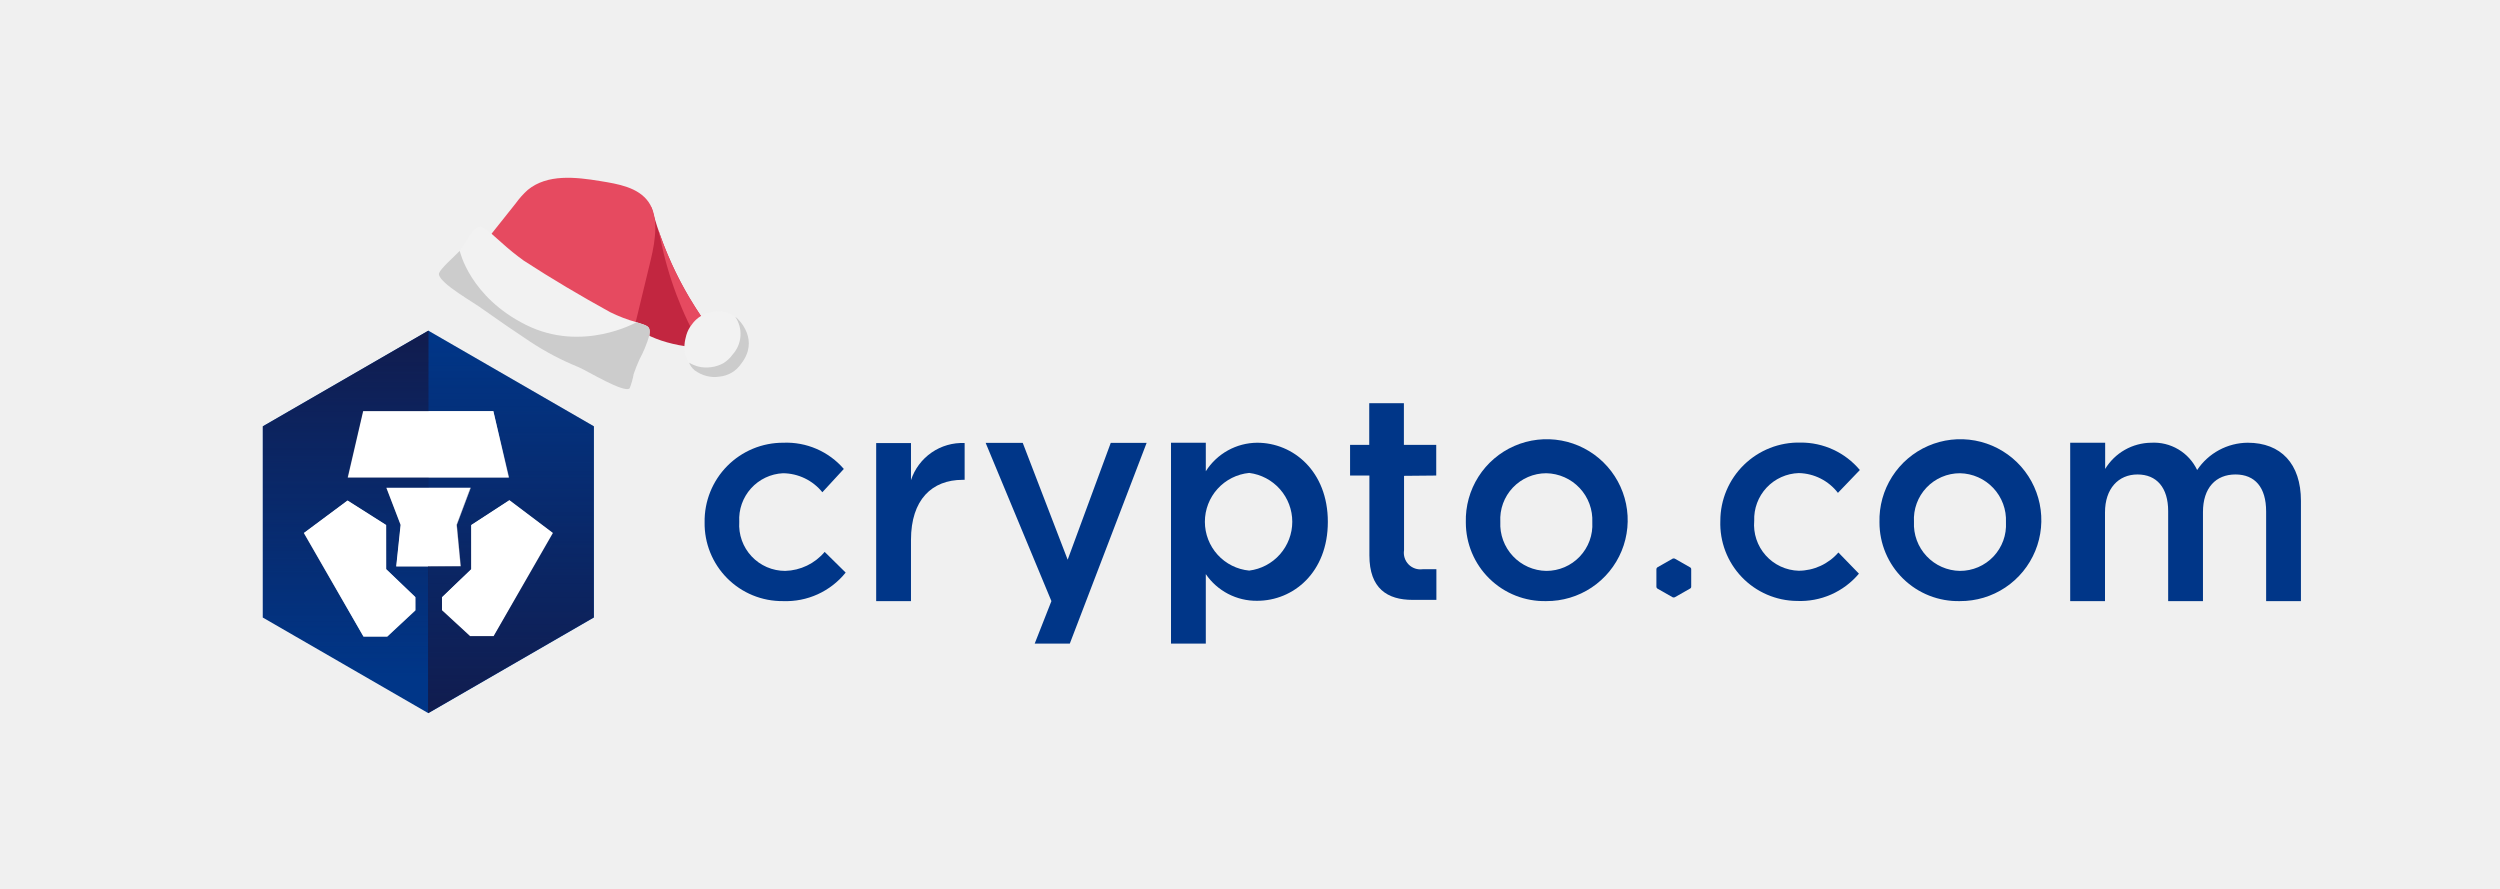
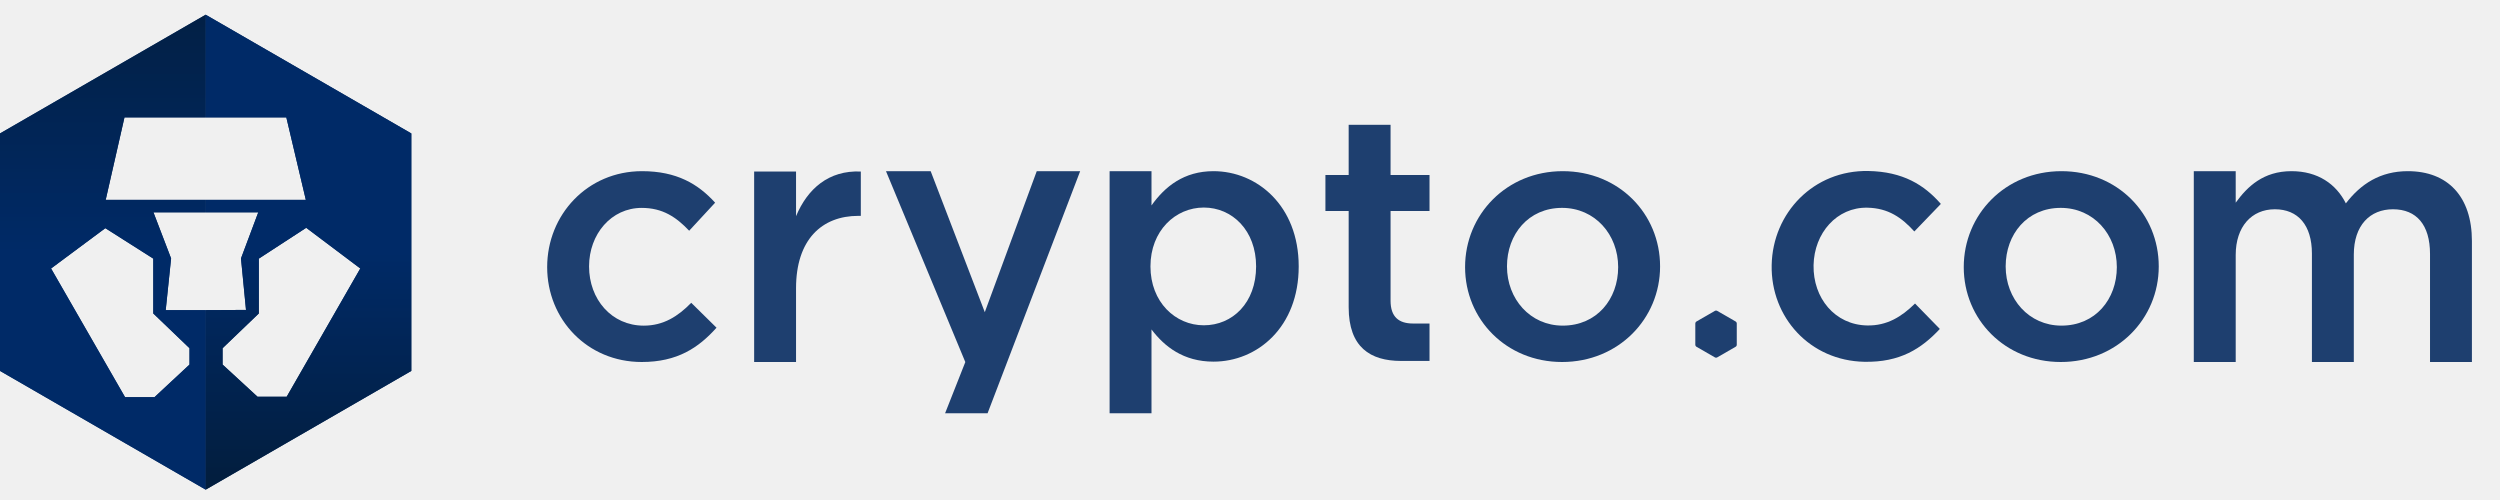
- <svg xmlns="http://www.w3.org/2000/svg" width="450" height="160" viewBox="0 0 450 160" fill="none">
-   <path d="M77.101 59.518L47.297 76.738V111.151L77.101 128.372L106.906 111.151V76.738L77.101 59.518ZM65.346 74.006H88.803L91.563 85.956H62.559L65.346 74.006ZM74.756 109.882L69.706 114.601H65.428L54.693 95.973L62.559 90.123L69.512 94.538V102.486L74.756 107.509V109.882ZM71.306 101.989L72.107 94.51L69.54 87.832H84.718L82.235 94.51L82.952 101.962H71.306V101.989ZM88.858 114.546H84.608L79.558 109.882V107.509L84.801 102.486V94.538L91.672 90.067L99.51 95.973L88.858 114.546Z" fill="#003688" />
-   <path d="M140.933 108.199C139.069 108.217 137.22 107.862 135.495 107.155C133.77 106.448 132.204 105.402 130.89 104.08C129.576 102.758 128.54 101.187 127.842 99.458C127.145 97.729 126.801 95.878 126.83 94.014C126.801 92.139 127.146 90.277 127.845 88.537C128.544 86.797 129.583 85.213 130.901 83.879C132.22 82.546 133.791 81.489 135.523 80.769C137.254 80.05 139.113 79.683 140.988 79.691C143.043 79.604 145.091 79.984 146.979 80.801C148.867 81.618 150.545 82.852 151.889 84.41L148.025 88.605C147.169 87.546 146.089 86.69 144.863 86.098C143.636 85.507 142.294 85.194 140.933 85.183C139.84 85.236 138.769 85.504 137.781 85.974C136.793 86.443 135.908 87.104 135.176 87.917C134.445 88.731 133.882 89.681 133.52 90.713C133.158 91.745 133.004 92.839 133.067 93.931C132.992 95.064 133.15 96.2 133.532 97.269C133.914 98.338 134.512 99.317 135.288 100.145C136.065 100.974 137.004 101.633 138.046 102.083C139.088 102.534 140.211 102.764 141.346 102.762C142.703 102.723 144.037 102.399 145.259 101.809C146.481 101.219 147.565 100.378 148.439 99.34L152.22 103.065C150.87 104.742 149.145 106.08 147.185 106.971C145.225 107.863 143.084 108.283 140.933 108.199Z" fill="#003688" />
-   <path d="M163.977 108.199H157.712V79.746H163.977V86.425C164.637 84.41 165.938 82.667 167.682 81.461C169.426 80.255 171.517 79.653 173.635 79.746V86.37H173.276C167.757 86.37 163.977 89.93 163.977 97.188V108.199Z" fill="#003688" />
-   <path d="M206.393 79.719L192.567 115.843H186.247L189.255 108.199L177.416 79.719H184.094L192.18 100.747L199.935 79.719H206.393Z" fill="#003688" />
-   <path d="M226.29 108.143C224.473 108.166 222.678 107.739 221.065 106.902C219.453 106.064 218.072 104.841 217.045 103.342V115.843H210.781V79.691H217.045V84.824C218.034 83.263 219.398 81.975 221.013 81.079C222.628 80.182 224.442 79.705 226.29 79.691C232.775 79.691 239.012 84.824 239.012 93.931C239.012 103.038 232.803 108.143 226.29 108.143ZM224.855 85.127C222.671 85.34 220.644 86.358 219.169 87.983C217.695 89.607 216.878 91.723 216.878 93.917C216.878 96.112 217.695 98.227 219.169 99.852C220.644 101.477 222.671 102.495 224.855 102.707C226.996 102.438 228.966 101.397 230.394 99.778C231.822 98.16 232.61 96.076 232.61 93.917C232.61 91.759 231.822 89.675 230.394 88.056C228.966 86.438 226.996 85.396 224.855 85.127Z" fill="#003688" />
-   <path d="M252.728 85.652V99.036C252.654 99.498 252.689 99.97 252.831 100.415C252.973 100.86 253.218 101.266 253.545 101.599C253.873 101.932 254.275 102.183 254.718 102.332C255.16 102.482 255.632 102.525 256.094 102.458H258.55V107.978H254.273C249.72 107.978 246.491 105.935 246.491 99.975V85.597H243.013V80.077H246.463V72.571H252.7V80.077H258.523V85.597L252.728 85.652Z" fill="#003688" />
-   <path d="M278.337 108.199C276.448 108.243 274.569 107.908 272.811 107.215C271.053 106.522 269.452 105.483 268.102 104.161C266.751 102.839 265.68 101.26 264.949 99.518C264.219 97.775 263.845 95.903 263.849 94.014C263.772 91.113 264.563 88.255 266.12 85.807C267.677 83.359 269.93 81.431 272.59 80.271C275.25 79.111 278.195 78.772 281.049 79.296C283.903 79.821 286.535 81.186 288.608 83.216C290.682 85.246 292.102 87.848 292.687 90.691C293.272 93.533 292.994 96.485 291.891 99.168C290.788 101.852 288.908 104.145 286.494 105.754C284.079 107.363 281.239 108.214 278.337 108.199ZM278.337 85.183C277.209 85.181 276.093 85.41 275.057 85.855C274.02 86.3 273.086 86.952 272.31 87.771C271.535 88.59 270.935 89.559 270.548 90.618C270.161 91.678 269.994 92.805 270.058 93.931C270.002 95.059 270.174 96.187 270.563 97.247C270.953 98.307 271.551 99.278 272.324 100.102C273.096 100.926 274.027 101.587 275.06 102.044C276.093 102.5 277.208 102.745 278.337 102.762C279.465 102.764 280.581 102.535 281.618 102.09C282.654 101.645 283.588 100.993 284.363 100.174C285.138 99.354 285.738 98.385 286.126 97.326C286.513 96.267 286.68 95.14 286.616 94.014C286.668 92.887 286.494 91.76 286.103 90.702C285.712 89.643 285.113 88.674 284.341 87.85C283.569 87.027 282.64 86.367 281.609 85.909C280.578 85.45 279.465 85.204 278.337 85.183Z" fill="#003688" />
-   <path d="M352.793 108.199C350.904 108.243 349.025 107.908 347.267 107.215C345.509 106.522 343.908 105.483 342.558 104.161C341.207 102.839 340.136 101.26 339.405 99.518C338.675 97.775 338.301 95.903 338.305 94.014C338.228 91.113 339.019 88.255 340.576 85.807C342.133 83.359 344.386 81.431 347.046 80.271C349.706 79.111 352.651 78.772 355.505 79.296C358.359 79.821 360.991 81.186 363.065 83.216C365.138 85.246 366.558 87.848 367.143 90.691C367.728 93.533 367.45 96.485 366.347 99.168C365.244 101.852 363.364 104.145 360.95 105.754C358.535 107.363 355.695 108.214 352.793 108.199ZM352.793 85.183C351.665 85.181 350.549 85.41 349.513 85.855C348.476 86.3 347.542 86.952 346.767 87.771C345.991 88.59 345.392 89.559 345.005 90.618C344.617 91.678 344.45 92.805 344.514 93.931C344.459 95.059 344.63 96.187 345.02 97.247C345.409 98.307 346.008 99.278 346.781 100.102C347.553 100.926 348.483 101.587 349.516 102.044C350.549 102.5 351.664 102.745 352.793 102.762C353.921 102.764 355.037 102.535 356.074 102.09C357.11 101.645 358.045 100.993 358.82 100.174C359.595 99.354 360.194 98.385 360.582 97.326C360.969 96.267 361.136 95.14 361.072 94.014C361.124 92.887 360.95 91.76 360.559 90.702C360.168 89.643 359.569 88.674 358.797 87.85C358.025 87.027 357.096 86.367 356.065 85.909C355.034 85.45 353.921 85.204 352.793 85.183Z" fill="#003688" />
-   <path d="M404.593 79.691C410.554 79.691 414.169 83.472 414.169 90.15V108.199H407.904V92.054C407.904 87.722 405.89 85.404 402.385 85.404C398.88 85.404 396.534 87.777 396.534 92.165V108.199H390.27V91.999C390.27 87.777 388.2 85.404 384.751 85.404C381.301 85.404 378.9 87.97 378.9 92.22V108.199H372.635V79.691H378.928V84.41C379.794 82.986 381.008 81.805 382.457 80.979C383.905 80.154 385.54 79.71 387.207 79.691C388.919 79.592 390.622 80.007 392.097 80.882C393.572 81.757 394.752 83.053 395.486 84.603C396.487 83.103 397.84 81.87 399.428 81.014C401.015 80.157 402.789 79.703 404.593 79.691Z" fill="#003688" />
-   <path d="M304.417 102.458V105.604C304.419 105.672 304.402 105.74 304.368 105.798C304.334 105.857 304.283 105.904 304.223 105.936L301.463 107.509C301.403 107.536 301.337 107.55 301.271 107.55C301.204 107.55 301.138 107.536 301.077 107.509L298.318 105.936C298.265 105.899 298.221 105.849 298.192 105.791C298.163 105.733 298.15 105.669 298.152 105.604V102.458C298.15 102.394 298.163 102.33 298.192 102.272C298.221 102.214 298.265 102.164 298.318 102.127L301.077 100.554C301.138 100.527 301.204 100.513 301.271 100.513C301.337 100.513 301.403 100.527 301.463 100.554L304.223 102.127C304.283 102.158 304.334 102.206 304.368 102.265C304.402 102.324 304.419 102.391 304.417 102.458Z" fill="#003688" />
-   <path d="M323.458 108.171C321.597 108.154 319.758 107.764 318.05 107.024C316.342 106.285 314.8 105.211 313.514 103.866C312.228 102.52 311.224 100.931 310.562 99.192C309.9 97.452 309.593 95.598 309.66 93.738C309.663 91.86 310.041 90.002 310.772 88.272C311.503 86.542 312.572 84.976 313.916 83.665C315.261 82.354 316.853 81.325 318.601 80.638C320.348 79.951 322.215 79.619 324.093 79.663C326.127 79.648 328.139 80.084 329.986 80.938C331.832 81.792 333.467 83.043 334.773 84.603L330.827 88.715C329.994 87.634 328.93 86.753 327.712 86.137C326.494 85.521 325.154 85.185 323.789 85.155C322.697 85.187 321.622 85.435 320.626 85.885C319.63 86.334 318.733 86.976 317.986 87.774C317.24 88.572 316.659 89.51 316.276 90.533C315.894 91.557 315.718 92.646 315.759 93.738C315.661 94.861 315.792 95.992 316.147 97.062C316.502 98.133 317.071 99.119 317.821 99.962C318.57 100.804 319.483 101.484 320.505 101.961C321.526 102.438 322.635 102.701 323.762 102.734C325.118 102.726 326.457 102.429 327.69 101.862C328.922 101.296 330.02 100.474 330.91 99.45L334.607 103.259C333.249 104.876 331.537 106.16 329.605 107.012C327.672 107.863 325.568 108.26 323.458 108.171Z" fill="#003688" />
-   <path d="M82.235 94.455L84.746 87.777H69.54L72.107 94.455L71.334 101.962H77.129L82.952 101.907L82.235 94.455Z" fill="white" />
-   <path d="M91.7 90.012L84.829 94.483V102.431L79.558 107.481V109.854L84.635 114.491H88.858L99.538 95.918L91.7 90.012Z" fill="white" />
-   <path d="M88.803 74.006H65.345L62.613 85.956H91.645L88.803 74.006Z" fill="white" />
-   <path d="M69.513 94.483L62.558 90.067L54.693 95.918L65.428 114.546H69.706L74.783 109.854V107.481L69.513 102.431V94.483Z" fill="white" />
-   <path d="M77.101 59.518V74.006H88.803L91.563 85.956H77.047V87.777H84.663L82.179 94.455L82.897 101.907H77.047V128.344L106.851 111.124V76.711L77.101 59.518ZM88.858 114.491H84.608L79.558 109.827V107.454L84.801 102.431V94.483L91.672 90.012L99.51 95.918L88.858 114.491Z" fill="url(#paint0_linear_1358_4005)" />
-   <path d="M71.306 101.934L72.107 94.455L69.54 87.777H77.101V85.956H62.613L65.373 74.006H77.129V59.518L47.325 76.738V111.151L77.129 128.372V101.934H71.306ZM74.756 109.827L69.706 114.546H65.428L54.693 95.918L62.558 90.067L69.512 94.483V102.431L74.756 107.454V109.827Z" fill="url(#paint1_linear_1358_4005)" />
-   <path d="M117.273 37.305C119.698 46.522 124.155 55.08 130.317 62.351C125.536 63.146 118.563 61.997 114.71 59.16C112.904 57.864 111.392 56.202 110.273 54.281C109.154 52.361 108.452 50.226 108.214 48.016L117.273 37.305Z" fill="#C22640" />
-   <path d="M128.399 59.956C124.092 54.338 120.744 48.046 118.492 41.335C119.155 44.287 118.863 42.89 118.863 42.89C120.24 49.816 122.745 56.468 126.278 62.581C126.985 62.616 127.693 62.616 128.399 62.581C129.018 62.581 129.636 62.475 130.255 62.377C129.628 61.591 129.009 60.787 128.399 59.956Z" fill="#E64A60" />
-   <path d="M92.828 36.607C93.461 35.725 94.187 34.913 94.993 34.185C98.528 31.287 103.592 31.861 108.073 32.595C111.254 33.116 114.886 33.708 116.742 36.368C118.598 39.028 117.971 43.217 117.175 46.602L113.994 59.761L108.735 63.058C99.877 59.014 91.655 53.703 84.326 47.292L92.828 36.607Z" fill="#E64A60" />
-   <path d="M79.006 49.404C79.262 51.109 85.378 54.485 86.809 55.59C89.646 57.614 92.51 59.558 95.409 61.494C98.167 63.317 101.101 64.859 104.166 66.098C105.598 66.69 112.43 70.879 113.34 69.889C113.666 69.068 113.905 68.215 114.056 67.344C114.356 66.46 114.736 65.497 115.107 64.693C115.841 63.331 116.433 61.898 116.875 60.416C117.193 58.577 116.46 58.648 114.568 58.003C112.924 57.545 111.326 56.932 109.796 56.173C104.493 53.248 99.35 50.208 94.286 46.92C92.917 45.934 91.604 44.871 90.353 43.739C89.567 43.12 87.296 40.761 86.403 40.796C85.051 40.796 83.522 44.252 82.753 45.153C81.984 46.054 78.847 48.67 79.006 49.404Z" fill="#F2F2F2" />
-   <path d="M123.547 60.292C123.75 59.602 124.086 58.96 124.537 58.4C124.958 57.798 125.5 57.289 126.128 56.907C126.76 56.517 127.463 56.255 128.196 56.138C128.937 55.992 129.7 55.992 130.441 56.138C131.199 56.35 131.908 56.711 132.526 57.199C133.119 57.676 136.724 61.29 133.41 65.532C132.971 66.181 132.394 66.724 131.72 67.123C131.046 67.522 130.292 67.766 129.513 67.839C128.732 67.96 127.936 67.921 127.171 67.724C126.407 67.518 125.688 67.174 125.05 66.708C124.501 66.151 124.061 65.498 123.751 64.781C122.752 63.058 123.344 61.043 123.547 60.292Z" fill="#F2F2F2" />
-   <path d="M79.006 49.404C79.262 51.109 85.378 54.485 86.809 55.59C89.646 57.614 92.51 59.558 95.409 61.494C98.167 63.317 101.101 64.859 104.166 66.098C105.598 66.69 112.43 70.879 113.34 69.889C113.666 69.068 113.905 68.215 114.056 67.344C114.356 66.46 114.736 65.497 115.107 64.693C115.841 63.331 116.433 61.898 116.875 60.415C117.193 58.577 116.46 58.648 114.568 58.003C114.568 58.003 104.847 63.544 94.693 58.489C84.538 53.434 82.753 45.153 82.753 45.153C81.975 46.019 78.847 48.67 79.006 49.404Z" fill="#CCCCCC" />
-   <path d="M132.526 57.154L132.358 57.039C133.041 58.053 133.368 59.264 133.286 60.484C133.204 61.703 132.719 62.86 131.908 63.774C131.453 64.413 130.876 64.957 130.211 65.373C129.53 65.751 128.783 65.994 128.01 66.089C127.23 66.206 126.434 66.167 125.668 65.974C125.095 65.813 124.546 65.579 124.033 65.276C124.248 65.816 124.594 66.293 125.041 66.664C125.679 67.13 126.398 67.474 127.162 67.68C127.927 67.877 128.723 67.916 129.504 67.795C130.283 67.722 131.037 67.477 131.711 67.079C132.385 66.68 132.962 66.137 133.401 65.488C136.724 61.246 133.118 57.632 132.526 57.154Z" fill="#CCCCCC" />
+ <svg xmlns="http://www.w3.org/2000/svg" width="120" height="24" viewBox="0 0 120 24" fill="none">
+   <path fill-rule="evenodd" clip-rule="evenodd" d="M30.802 17.376C28.192 17.376 26.264 15.332 26.264 12.821C26.264 10.31 28.192 8.216 30.818 8.216C32.481 8.216 33.512 8.832 34.326 9.729L33.08 11.075C32.464 10.428 31.816 9.979 30.802 9.979C29.338 9.979 28.275 11.242 28.275 12.788C28.275 14.367 29.355 15.631 30.901 15.631C31.849 15.631 32.547 15.182 33.179 14.534L34.393 15.73C33.529 16.694 32.514 17.376 30.802 17.376" fill="#1E3F6F" />
+   <path fill-rule="evenodd" clip-rule="evenodd" d="M38.21 17.376H36.199V8.233H38.21V10.377C38.759 9.064 39.773 8.166 41.319 8.233V10.361H41.202C39.441 10.361 38.21 11.508 38.21 13.835V17.376Z" fill="#1E3F6F" />
+   <path fill-rule="evenodd" clip-rule="evenodd" d="M51.848 8.216L47.403 19.838H45.364L46.335 17.379L42.527 8.216H44.672L47.27 14.984L49.764 8.216H51.848Z" fill="#1E3F6F" />
+   <path fill-rule="evenodd" clip-rule="evenodd" d="M57.783 9.962C56.42 9.962 55.222 11.076 55.222 12.788C55.222 14.501 56.42 15.614 57.783 15.614C59.163 15.614 60.293 14.534 60.293 12.788C60.293 11.059 59.146 9.962 57.783 9.962M58.248 17.359C56.802 17.359 55.888 16.628 55.272 15.813V19.837H53.261V8.216H55.272V9.861C55.921 8.947 56.836 8.216 58.248 8.216C60.326 8.216 62.338 9.861 62.338 12.788C62.338 15.714 60.343 17.359 58.248 17.359" fill="#1E3F6F" />
+   <path fill-rule="evenodd" clip-rule="evenodd" d="M66.747 10.128V14.433C66.747 15.213 67.144 15.529 67.827 15.529H68.617V17.325H67.241C65.777 17.321 64.736 16.67 64.736 14.748V10.128H63.62V8.401H64.736V5.99H66.747V8.401H68.617V10.128H66.747Z" fill="#1E3F6F" />
+   <path fill-rule="evenodd" clip-rule="evenodd" d="M74.979 9.978C73.366 9.978 72.335 11.242 72.335 12.788C72.335 14.351 73.449 15.63 75.012 15.63C76.641 15.63 77.672 14.367 77.672 12.821C77.672 11.258 76.558 9.978 74.979 9.978M74.979 17.376C72.302 17.376 70.324 15.332 70.324 12.821C70.324 10.294 72.319 8.216 75.012 8.216C77.705 8.216 79.684 10.261 79.684 12.788C79.684 15.299 77.688 17.376 74.979 17.376" fill="#1E3F6F" />
+   <path fill-rule="evenodd" clip-rule="evenodd" d="M83.365 15.531V16.545C83.365 16.588 83.344 16.627 83.307 16.646L82.429 17.153C82.392 17.174 82.347 17.174 82.313 17.153L81.433 16.646C81.398 16.627 81.375 16.588 81.375 16.545V15.531C81.375 15.49 81.398 15.451 81.433 15.43L82.313 14.923C82.347 14.902 82.392 14.902 82.429 14.923L83.307 15.43C83.344 15.451 83.365 15.49 83.365 15.531" fill="#1E3F6F" />
+   <path fill-rule="evenodd" clip-rule="evenodd" d="M98.915 9.978C97.302 9.978 96.272 11.242 96.272 12.788C96.272 14.351 97.386 15.63 98.948 15.63C100.577 15.63 101.608 14.367 101.608 12.821C101.608 11.258 100.494 9.978 98.915 9.978M98.915 17.376C96.239 17.376 94.26 15.332 94.26 12.821C94.26 10.294 96.255 8.216 98.948 8.216C101.641 8.216 103.62 10.261 103.62 12.788C103.62 15.299 101.624 17.376 98.915 17.376" fill="#1E3F6F" />
+   <path fill-rule="evenodd" clip-rule="evenodd" d="M89.49 17.366C86.88 17.316 84.991 15.234 85.04 12.724C85.088 10.215 87.056 8.158 89.682 8.208C91.344 8.24 92.363 8.874 93.161 9.788L91.888 11.11C91.286 10.45 90.646 9.989 89.632 9.969C88.169 9.941 87.081 11.184 87.051 12.73C87.021 14.309 88.078 15.593 89.623 15.622C90.571 15.641 91.277 15.205 91.921 14.569L93.112 15.789C92.23 16.736 91.203 17.398 89.49 17.366" fill="#1E3F6F" />
+   <path fill-rule="evenodd" clip-rule="evenodd" d="M115.577 8.216C117.489 8.216 118.652 9.429 118.652 11.574V17.376H116.641V12.189C116.641 10.793 115.992 10.045 114.862 10.045C113.765 10.045 112.983 10.809 112.983 12.223V17.376H110.972V12.172C110.972 10.809 110.306 10.045 109.193 10.045C108.079 10.045 107.314 10.876 107.314 12.239V17.376H105.302V8.216H107.314V9.729C107.88 8.948 108.645 8.216 109.991 8.216C111.254 8.216 112.135 8.832 112.601 9.762C113.316 8.832 114.247 8.216 115.577 8.216" fill="#1E3F6F" />
+   <path fill-rule="evenodd" clip-rule="evenodd" d="M13.761 19.043H12.361L10.684 17.499V16.714L12.423 15.046V12.414L14.698 10.934L17.294 12.887L13.761 19.043ZM7.954 14.885L8.213 12.405L7.365 10.193H12.396L11.567 12.405L11.807 14.876L9.872 14.885H7.954ZM9.096 17.499L7.419 19.061H6.001L2.451 12.887L5.055 10.952L7.357 12.414V15.046L9.096 16.714V17.499ZM5.975 5.634H13.744L14.68 9.595H5.073L5.975 5.634ZM9.872 0.706L0 6.405V17.804L9.872 23.504L19.744 17.804V6.405L9.872 0.706Z" fill="#1E3F6F" />
+   <path fill-rule="evenodd" clip-rule="evenodd" d="M0 6.405L9.872 0.706V5.634H5.975L5.073 9.595H9.872V10.193H7.366L8.213 12.405L7.955 14.885H9.872V23.504L0 17.804V6.405ZM9.096 17.499V16.714L7.357 15.046V12.414L5.055 10.952L2.451 12.887L6.001 19.061H7.419L9.096 17.499Z" fill="url(#paint0_linear_4271_2532)" />
+   <mask id="mask0_4271_2532" style="mask-type:alpha" maskUnits="userSpaceOnUse" x="0" y="0" width="10" height="24">
+     <path fill-rule="evenodd" clip-rule="evenodd" d="M0 6.405L9.872 0.706V5.634H5.975L5.073 9.595H9.872V10.193H7.366L8.213 12.405L7.955 14.885H9.872V23.504L0 17.804V6.405ZM9.096 17.499V16.714L7.357 15.046V12.414L5.055 10.952L2.451 12.887L6.001 19.061H7.419L9.096 17.499Z" fill="white" />
+   </mask>
+   <g mask="url(#mask0_4271_2532)">
+ </g>
+   <path fill-rule="evenodd" clip-rule="evenodd" d="M13.76 19.043L17.294 12.887L14.698 10.934L12.424 12.414V15.046L10.684 16.714V17.499L12.361 19.043H13.76ZM9.872 0.706L19.744 6.405V17.804L9.872 23.504V14.885L11.808 14.876L11.567 12.405L12.397 10.193H9.872V9.595H14.68L13.743 5.634H9.872V0.706Z" fill="url(#paint1_linear_4271_2532)" />
+   <mask id="mask1_4271_2532" style="mask-type:alpha" maskUnits="userSpaceOnUse" x="9" y="0" width="11" height="24">
+     <path fill-rule="evenodd" clip-rule="evenodd" d="M13.76 19.043L17.294 12.887L14.698 10.934L12.424 12.414V15.046L10.684 16.714V17.499L12.361 19.043H13.76ZM9.872 0.706L19.744 6.405V17.804L9.872 23.504V14.885L11.808 14.876L11.567 12.405L12.397 10.193H9.872V9.595H14.68L13.743 5.634H9.872V0.706Z" fill="white" />
+   </mask>
+   <g mask="url(#mask1_4271_2532)">
+ </g>
  <defs>
-     <linearGradient id="paint0_linear_1358_4005" x1="92.004" y1="128.372" x2="92.004" y2="59.849" gradientUnits="userSpaceOnUse">
-       <stop stop-color="#111C4E" />
-       <stop offset="1" stop-color="#111C4E" stop-opacity="0" />
+     <linearGradient id="paint0_linear_4271_2532" x1="2.468" y1="0.706" x2="2.468" y2="12.105" gradientUnits="userSpaceOnUse">
+       <stop stop-color="#021E3F" />
+       <stop stop-color="#022045" />
+       <stop offset="1" stop-color="#002A67" />
    </linearGradient>
-     <linearGradient id="paint1_linear_1358_4005" x1="62.199" y1="59.601" x2="62.199" y2="121.749" gradientUnits="userSpaceOnUse">
-       <stop stop-color="#111C4E" />
-       <stop offset="1" stop-color="#111C4E" stop-opacity="0" />
+     <linearGradient id="paint1_linear_4271_2532" x1="17.14" y1="22.878" x2="17.14" y2="12.105" gradientUnits="userSpaceOnUse">
+       <stop stop-color="#021E3F" />
+       <stop offset="1" stop-color="#002A67" />
    </linearGradient>
  </defs>
</svg>
